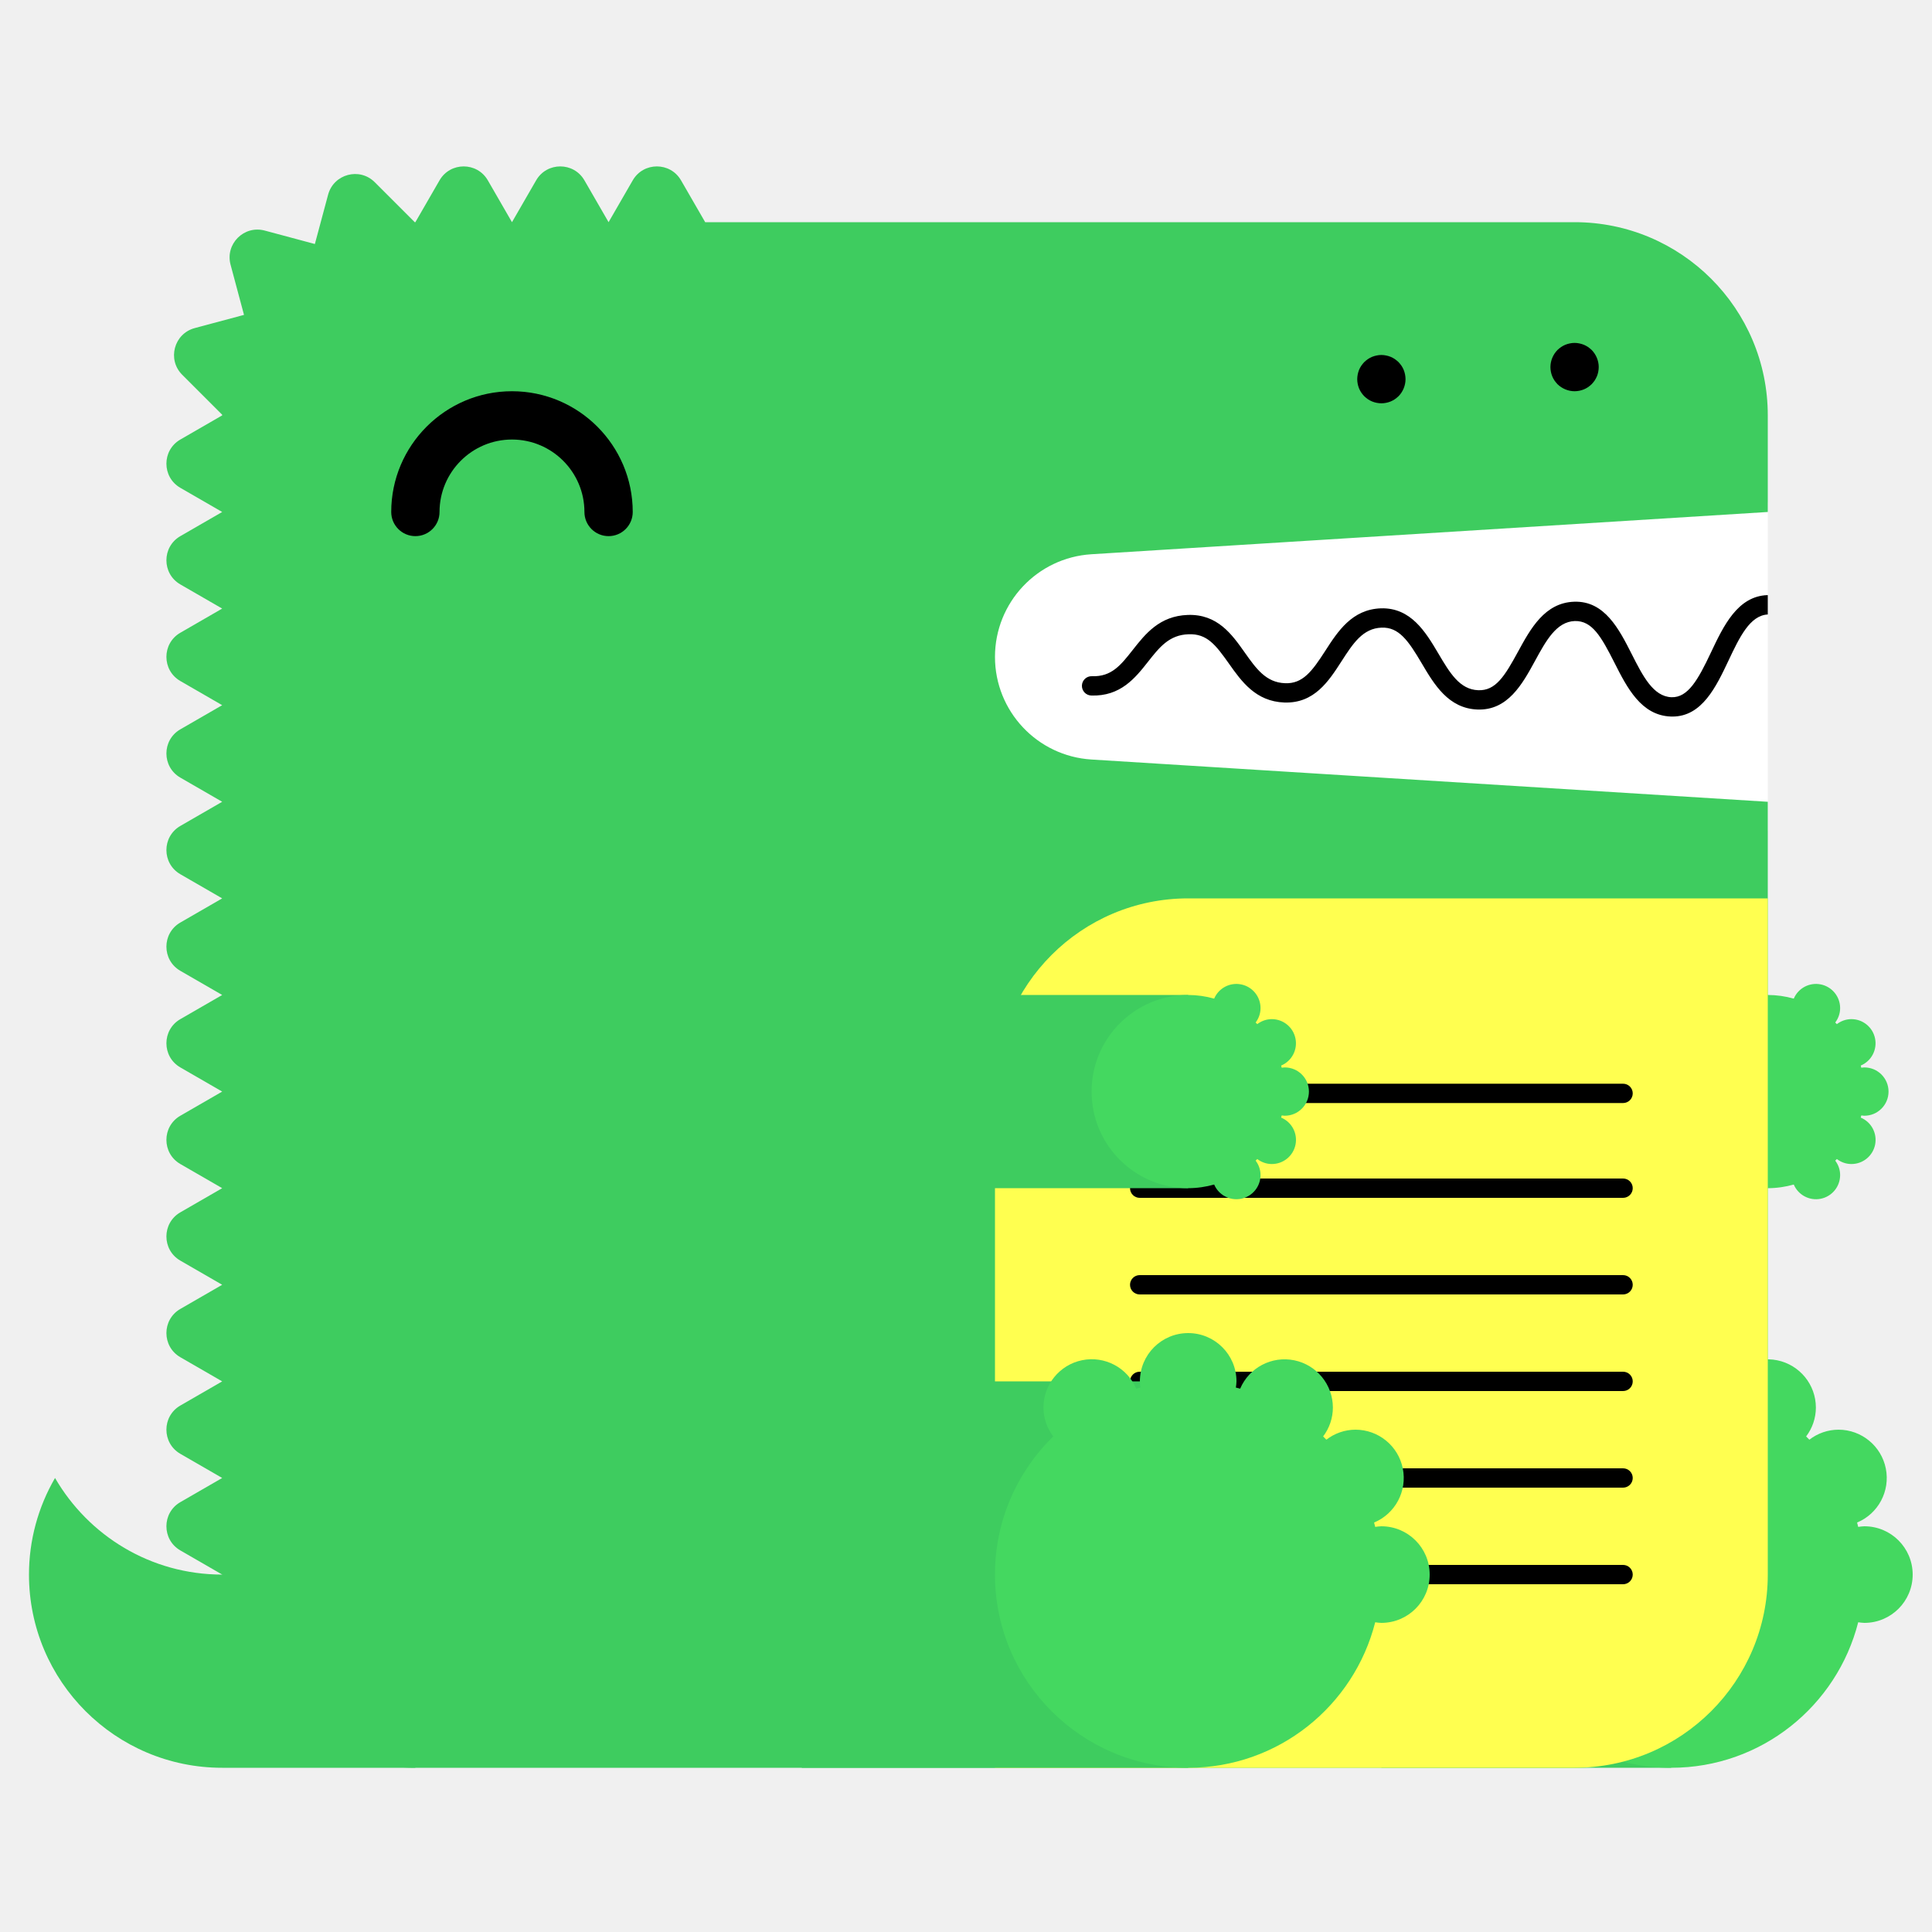
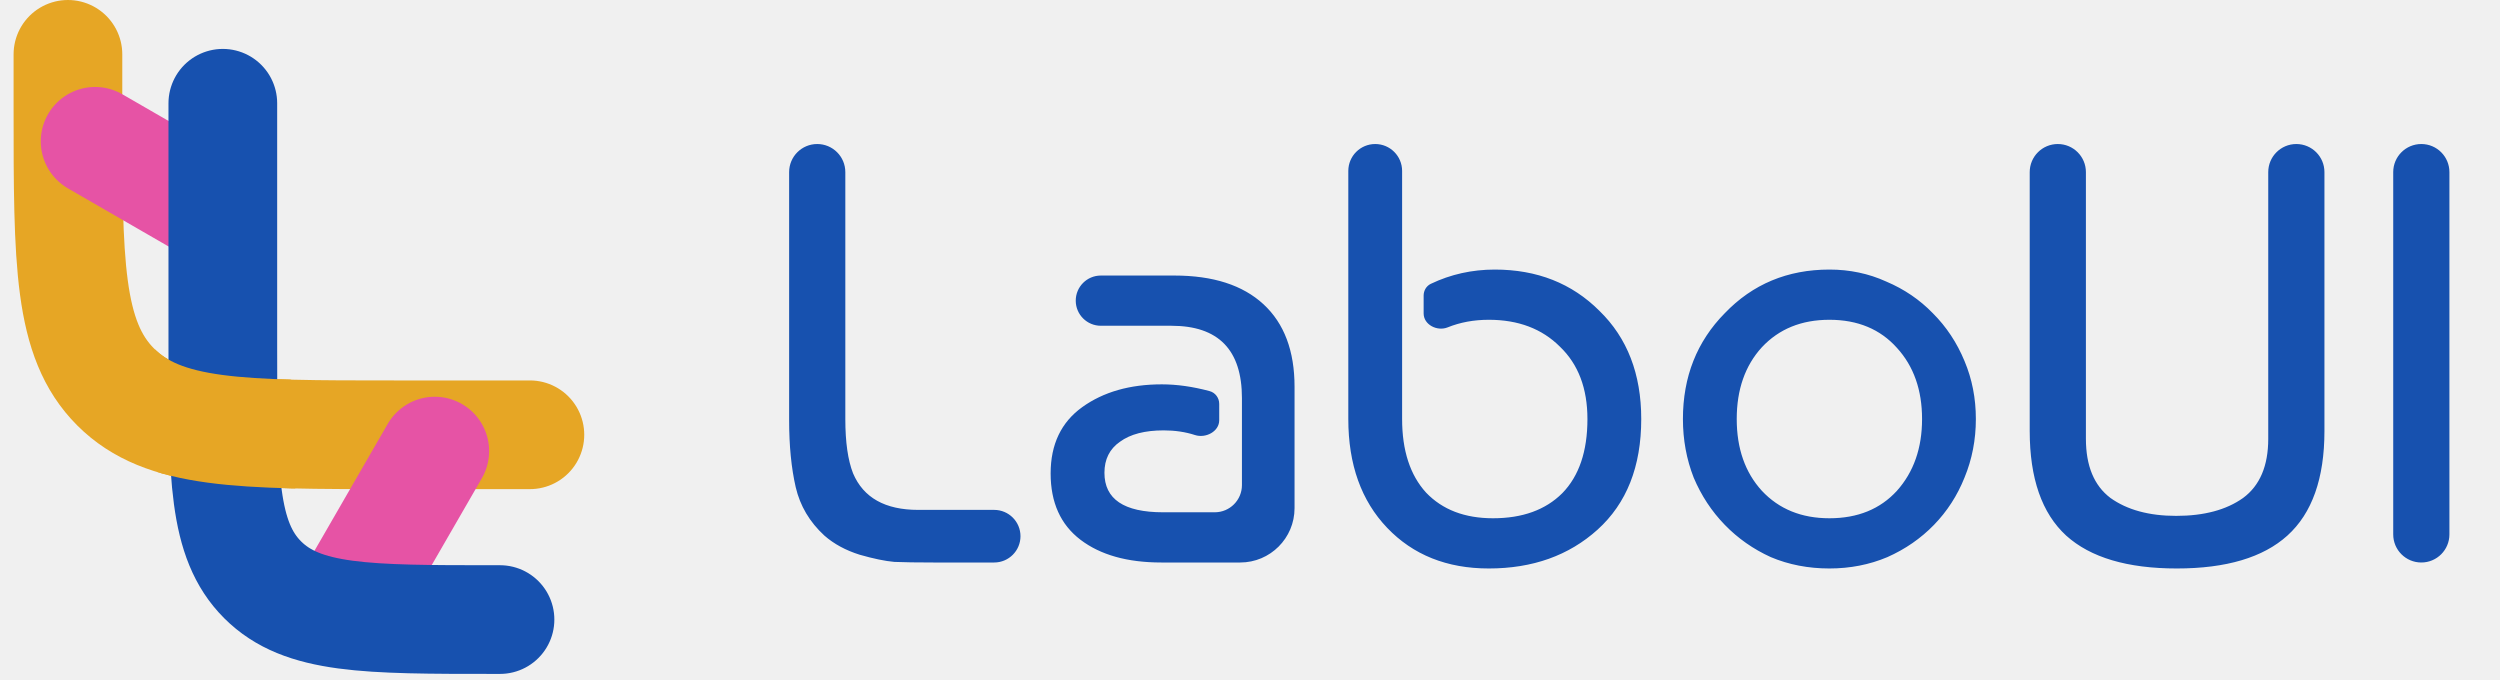
- <svg xmlns="http://www.w3.org/2000/svg" width="200" height="200" viewBox="0 0 200 200">
-   <g fill="none" fill-rule="evenodd">
-     <path fill="#FFF" d="M99 52h84v34H99z" />
-     <path d="M23 163c-7.398 0-13.843-4.027-17.303-10A19.886 19.886 0 0 0 3 163c0 11.046 8.954 20 20 20h20v-20H23z" fill="#3ECC5F" />
-     <path d="M112.98 57.376L183 53V43c0-11.046-8.954-20-20-20H73l-2.5-4.33c-1.112-1.925-3.889-1.925-5 0L63 23l-2.5-4.33c-1.111-1.925-3.889-1.925-5 0L53 23l-2.5-4.33c-1.111-1.925-3.889-1.925-5 0L43 23c-.022 0-.042.003-.065.003l-4.142-4.141c-1.57-1.571-4.252-.853-4.828 1.294l-1.369 5.104-5.192-1.392c-2.148-.575-4.111 1.389-3.535 3.536l1.39 5.193-5.102 1.367c-2.148.576-2.867 3.259-1.296 4.83l4.142 4.142c0 .021-.003.042-.003.064l-4.33 2.5c-1.925 1.111-1.925 3.889 0 5L23 53l-4.33 2.5c-1.925 1.111-1.925 3.889 0 5L23 63l-4.33 2.5c-1.925 1.111-1.925 3.889 0 5L23 73l-4.33 2.5c-1.925 1.111-1.925 3.889 0 5L23 83l-4.33 2.5c-1.925 1.111-1.925 3.889 0 5L23 93l-4.33 2.5c-1.925 1.111-1.925 3.889 0 5L23 103l-4.33 2.5c-1.925 1.111-1.925 3.889 0 5L23 113l-4.33 2.5c-1.925 1.111-1.925 3.889 0 5L23 123l-4.33 2.5c-1.925 1.111-1.925 3.889 0 5L23 133l-4.33 2.5c-1.925 1.111-1.925 3.889 0 5L23 143l-4.33 2.5c-1.925 1.111-1.925 3.889 0 5L23 153l-4.33 2.5c-1.925 1.111-1.925 3.889 0 5L23 163c0 11.046 8.954 20 20 20h120c11.046 0 20-8.954 20-20V83l-70.02-4.376A10.645 10.645 0 0 1 103 68c0-5.621 4.37-10.273 9.98-10.624" fill="#3ECC5F" />
-     <path fill="#3ECC5F" d="M143 183h30v-40h-30z" />
-     <path d="M193 158c-.219 0-.428.037-.639.064-.038-.15-.074-.301-.116-.451A5 5 0 0 0 190.32 148a4.96 4.96 0 0 0-3.016 1.036 26.531 26.531 0 0 0-.335-.336 4.955 4.955 0 0 0 1.011-2.987 5 5 0 0 0-9.599-1.959c-.148-.042-.297-.077-.445-.115.027-.211.064-.42.064-.639a5 5 0 0 0-5-5 5 5 0 0 0-5 5c0 .219.037.428.064.639-.148.038-.297.073-.445.115a4.998 4.998 0 0 0-9.599 1.959c0 1.125.384 2.151 1.011 2.987-3.717 3.632-6.031 8.693-6.031 14.3 0 11.046 8.954 20 20 20 9.339 0 17.16-6.41 19.361-15.064.211.027.42.064.639.064a5 5 0 0 0 5-5 5 5 0 0 0-5-5" fill="#44D860" />
-     <path fill="#3ECC5F" d="M153 123h30v-20h-30z" />
-     <path d="M193 115.5a2.5 2.5 0 1 0 0-5c-.109 0-.214.019-.319.032-.02-.075-.037-.15-.058-.225a2.501 2.501 0 0 0-.963-4.807c-.569 0-1.088.197-1.508.518a6.653 6.653 0 0 0-.168-.168c.314-.417.506-.931.506-1.494a2.5 2.5 0 0 0-4.8-.979A9.987 9.987 0 0 0 183 103c-5.522 0-10 4.478-10 10s4.478 10 10 10c.934 0 1.833-.138 2.69-.377a2.5 2.5 0 0 0 4.8-.979c0-.563-.192-1.077-.506-1.494.057-.055.113-.111.168-.168.42.321.939.518 1.508.518a2.5 2.5 0 0 0 .963-4.807c.021-.074.038-.15.058-.225.105.013.21.032.319.032" fill="#44D860" />
-     <path d="M63 55.5a2.5 2.5 0 0 1-2.5-2.5c0-4.136-3.364-7.5-7.5-7.5s-7.5 3.364-7.5 7.5a2.5 2.5 0 1 1-5 0c0-6.893 5.607-12.5 12.5-12.5S65.5 46.107 65.5 53a2.5 2.5 0 0 1-2.5 2.5" fill="#000" />
-     <path d="M103 183h60c11.046 0 20-8.954 20-20V93h-60c-11.046 0-20 8.954-20 20v70z" fill="#FFFF50" />
-     <path d="M168.02 124h-50.04a1 1 0 1 1 0-2h50.04a1 1 0 1 1 0 2m0 20h-50.04a1 1 0 1 1 0-2h50.04a1 1 0 1 1 0 2m0 20h-50.04a1 1 0 1 1 0-2h50.04a1 1 0 1 1 0 2m0-49.814h-50.04a1 1 0 1 1 0-2h50.04a1 1 0 1 1 0 2m0 19.814h-50.04a1 1 0 1 1 0-2h50.04a1 1 0 1 1 0 2m0 20h-50.04a1 1 0 1 1 0-2h50.04a1 1 0 1 1 0 2M183 61.611c-.012 0-.022-.006-.034-.005-3.09.105-4.552 3.196-5.842 5.923-1.346 2.85-2.387 4.703-4.093 4.647-1.889-.068-2.969-2.202-4.113-4.46-1.314-2.594-2.814-5.536-5.963-5.426-3.046.104-4.513 2.794-5.807 5.167-1.377 2.528-2.314 4.065-4.121 3.994-1.927-.07-2.951-1.805-4.136-3.813-1.321-2.236-2.848-4.75-5.936-4.664-2.994.103-4.465 2.385-5.763 4.4-1.373 2.13-2.335 3.428-4.165 3.351-1.973-.07-2.992-1.51-4.171-3.177-1.324-1.873-2.816-3.993-5.895-3.89-2.928.1-4.399 1.97-5.696 3.618-1.232 1.564-2.194 2.802-4.229 2.724a1 1 0 0 0-.072 2c3.017.101 4.545-1.8 5.872-3.487 1.177-1.496 2.193-2.787 4.193-2.855 1.926-.082 2.829 1.115 4.195 3.045 1.297 1.834 2.769 3.914 5.731 4.021 3.103.104 4.596-2.215 5.918-4.267 1.182-1.834 2.202-3.417 4.15-3.484 1.793-.067 2.769 1.35 4.145 3.681 1.297 2.197 2.766 4.686 5.787 4.796 3.125.108 4.634-2.62 5.949-5.035 1.139-2.088 2.214-4.06 4.119-4.126 1.793-.042 2.728 1.595 4.111 4.33 1.292 2.553 2.757 5.445 5.825 5.556l.169.003c3.064 0 4.518-3.075 5.805-5.794 1.139-2.41 2.217-4.68 4.067-4.773v-2z" fill="#000" />
-     <path fill="#3ECC5F" d="M83 183h40v-40H83z" />
-     <path d="M143 158c-.219 0-.428.037-.639.064-.038-.15-.074-.301-.116-.451A5 5 0 0 0 140.32 148a4.96 4.96 0 0 0-3.016 1.036 26.531 26.531 0 0 0-.335-.336 4.955 4.955 0 0 0 1.011-2.987 5 5 0 0 0-9.599-1.959c-.148-.042-.297-.077-.445-.115.027-.211.064-.42.064-.639a5 5 0 0 0-5-5 5 5 0 0 0-5 5c0 .219.037.428.064.639-.148.038-.297.073-.445.115a4.998 4.998 0 0 0-9.599 1.959c0 1.125.384 2.151 1.011 2.987-3.717 3.632-6.031 8.693-6.031 14.3 0 11.046 8.954 20 20 20 9.339 0 17.16-6.41 19.361-15.064.211.027.42.064.639.064a5 5 0 0 0 5-5 5 5 0 0 0-5-5" fill="#44D860" />
-     <path fill="#3ECC5F" d="M83 123h40v-20H83z" />
-     <path d="M133 115.5a2.5 2.5 0 1 0 0-5c-.109 0-.214.019-.319.032-.02-.075-.037-.15-.058-.225a2.501 2.501 0 0 0-.963-4.807c-.569 0-1.088.197-1.508.518a6.653 6.653 0 0 0-.168-.168c.314-.417.506-.931.506-1.494a2.5 2.5 0 0 0-4.8-.979A9.987 9.987 0 0 0 123 103c-5.522 0-10 4.478-10 10s4.478 10 10 10c.934 0 1.833-.138 2.69-.377a2.5 2.5 0 0 0 4.8-.979c0-.563-.192-1.077-.506-1.494.057-.055.113-.111.168-.168.42.321.939.518 1.508.518a2.5 2.5 0 0 0 .963-4.807c.021-.074.038-.15.058-.225.105.013.21.032.319.032" fill="#44D860" />
-     <path d="M143 41.75c-.16 0-.33-.02-.49-.05a2.52 2.52 0 0 1-.47-.14c-.15-.06-.29-.14-.431-.23-.13-.09-.259-.2-.38-.31-.109-.12-.219-.24-.309-.38s-.17-.28-.231-.43a2.619 2.619 0 0 1-.189-.96c0-.16.02-.33.05-.49.03-.16.08-.31.139-.47.061-.15.141-.29.231-.43.09-.13.2-.26.309-.38.121-.11.25-.22.38-.31.141-.09.281-.17.431-.23.149-.06.31-.11.47-.14.32-.07.65-.07.98 0 .159.03.32.08.47.14.149.06.29.14.43.23.13.09.259.2.38.31.11.12.22.25.31.38.09.14.17.28.23.43.06.16.11.31.14.47.029.16.05.33.05.49 0 .66-.271 1.31-.73 1.77-.121.11-.25.22-.38.31-.14.09-.281.17-.43.23a2.565 2.565 0 0 1-.96.19m20-1.25c-.66 0-1.3-.27-1.771-.73a3.802 3.802 0 0 1-.309-.38c-.09-.14-.17-.28-.231-.43a2.619 2.619 0 0 1-.189-.96c0-.66.27-1.3.729-1.77.121-.11.25-.22.38-.31.141-.09.281-.17.431-.23.149-.06.31-.11.47-.14.32-.07.66-.07.98 0 .159.03.32.08.47.14.149.06.29.14.43.23.13.09.259.2.38.31.459.47.73 1.11.73 1.77 0 .16-.021.33-.05.49-.03.16-.08.32-.14.47-.07.15-.14.29-.23.43-.09.13-.2.26-.31.38-.121.11-.25.22-.38.31-.14.09-.281.17-.43.23a2.565 2.565 0 0 1-.96.19" fill="#000" />
+ <svg xmlns="http://www.w3.org/2000/svg" width="920" height="250" fill="none">
+   <path d="M25 20v20c0 56.569 0 84.853 17.574 102.426C60.147 160 88.432 160 145 160h50" stroke="#E6A625" stroke-width="40" stroke-linecap="round" />
+   <path d="M160 166l-27.5 47.631M35 52l43.301 25" stroke="#E653A5" stroke-width="40" stroke-linecap="round" />
+   <path d="M82 38v90c0 47.14 0 70.711 14.645 85.355C111.289 228 134.86 228 182 228h2" stroke="#1751AF" stroke-width="40" stroke-linecap="round" />
+   <mask id="prefix__a" maskUnits="userSpaceOnUse" x="56" y="13" width="153" height="241">
+     <path d="M82 38v90c0 47.14 0 70.711 14.645 85.355C111.289 228 134.86 228 182 228h2" stroke="#fff" stroke-width="50" stroke-linecap="round" />
+   </mask>
+   <g mask="url(#prefix__a)">
+     <path d="M25 20v20c0 56.569 0 84.853 17.574 102.426C60.147 160 88.432 160 145 160h50" stroke="#E6A625" stroke-width="40" stroke-linecap="round" />
  </g>
+   <path d="M365.86 187.64c5.346 0 9.68 4.334 9.68 9.68s-4.334 9.68-9.68 9.68h-22.44c-6.013 0-10.78-.073-14.3-.22-3.373-.293-7.627-1.173-12.76-2.64-5.133-1.613-9.46-3.96-12.98-7.04-5.427-4.987-8.947-10.927-10.56-17.82-1.613-7.04-2.42-15.253-2.42-24.64v-91.3c0-5.71 4.629-10.34 10.34-10.34s10.34 4.63 10.34 10.34v90.86c0 8.507.953 15.18 2.86 20.02 3.813 8.947 11.807 13.42 23.98 13.42h27.94zm79.288-43.708c2.11.568 3.525 2.515 3.525 4.7v6.024c0 4.139-4.974 6.725-8.91 5.442-3.514-1.145-7.364-1.718-11.55-1.718-6.894 0-12.247 1.393-16.06 4.18-3.814 2.64-5.72 6.453-5.72 11.44 0 9.68 7.186 14.52 21.56 14.52h19.04c5.523 0 10-4.477 10-10V146.5c0-17.747-8.654-26.62-25.96-26.62h-25.96a9.24 9.24 0 010-18.48h27.06c14.226 0 25.153 3.52 32.78 10.56 7.626 7.04 11.44 17.16 11.44 30.36V187c0 11.046-8.954 20-20 20h-29.06c-12.467 0-22.367-2.787-29.7-8.36-7.334-5.573-11-13.713-11-24.42 0-10.707 3.886-18.847 11.66-24.42 7.773-5.573 17.526-8.36 29.26-8.36 5.554 0 11.419.831 17.595 2.492zM496.177 62.9c0-5.468 4.432-9.9 9.9-9.9s9.9 4.432 9.9 9.9v91.3c0 11.587 2.934 20.607 8.8 27.06 6.014 6.307 14.227 9.46 24.64 9.46 10.854 0 19.36-3.08 25.52-9.24 6.16-6.307 9.24-15.4 9.24-27.28 0-11.293-3.373-20.167-10.12-26.62-6.6-6.6-15.326-9.9-26.18-9.9-5.483 0-10.527.93-15.132 2.789-3.865 1.56-8.848-.963-8.848-5.131v-6.57c0-1.83.992-3.53 2.643-4.319 7.321-3.499 15.167-5.249 23.537-5.249 15.547 0 28.38 5.06 38.5 15.18 10.267 9.973 15.4 23.247 15.4 39.82 0 17.453-5.353 31.02-16.06 40.7-10.56 9.533-23.906 14.3-40.04 14.3-15.4 0-27.866-4.987-37.4-14.96-9.533-9.973-14.3-23.32-14.3-40.04V62.9zm138.54 52.36c10.267-10.707 23.1-16.06 38.5-16.06 7.48 0 14.447 1.467 20.9 4.4 6.6 2.787 12.32 6.673 17.16 11.66 4.987 4.987 8.874 10.853 11.66 17.6 2.787 6.6 4.18 13.713 4.18 21.34 0 7.627-1.393 14.813-4.18 21.56-2.64 6.6-6.38 12.393-11.22 17.38-4.84 4.987-10.56 8.947-17.16 11.88-6.6 2.787-13.713 4.18-21.34 4.18-7.773 0-14.96-1.393-21.56-4.18-6.453-2.933-12.1-6.893-16.94-11.88-4.84-4.987-8.653-10.78-11.44-17.38-2.64-6.747-3.96-13.933-3.96-21.56 0-15.547 5.134-28.527 15.4-38.94zm38.5 2.42c-10.266 0-18.553 3.373-24.86 10.12-6.16 6.747-9.24 15.547-9.24 26.4 0 10.853 3.08 19.653 9.24 26.4 6.307 6.747 14.594 10.12 24.86 10.12 10.414 0 18.7-3.373 24.86-10.12 6.16-6.893 9.24-15.693 9.24-26.4 0-10.707-3.08-19.433-9.24-26.18-6.16-6.893-14.446-10.34-24.86-10.34zm161.497-54.34c0-5.71 4.629-10.34 10.34-10.34s10.34 4.63 10.34 10.34v95.26c0 17.453-4.546 30.287-13.64 38.5-8.946 8.067-22.513 12.1-40.7 12.1-18.186 0-31.753-4.033-40.7-12.1-8.946-8.213-13.42-21.047-13.42-38.5V63.34c0-5.71 4.629-10.34 10.34-10.34s10.34 4.63 10.34 10.34v98.12c0 9.973 3.007 17.233 9.02 21.78 6.16 4.4 14.227 6.6 24.2 6.6 10.267 0 18.48-2.2 24.64-6.6 6.16-4.547 9.24-11.807 9.24-21.78V63.34zm66.671 133.32c0 5.711-4.629 10.34-10.34 10.34s-10.34-4.629-10.34-10.34V63.34c0-5.71 4.629-10.34 10.34-10.34s10.34 4.63 10.34 10.34v133.32z" fill="#1751AF" />
</svg>
